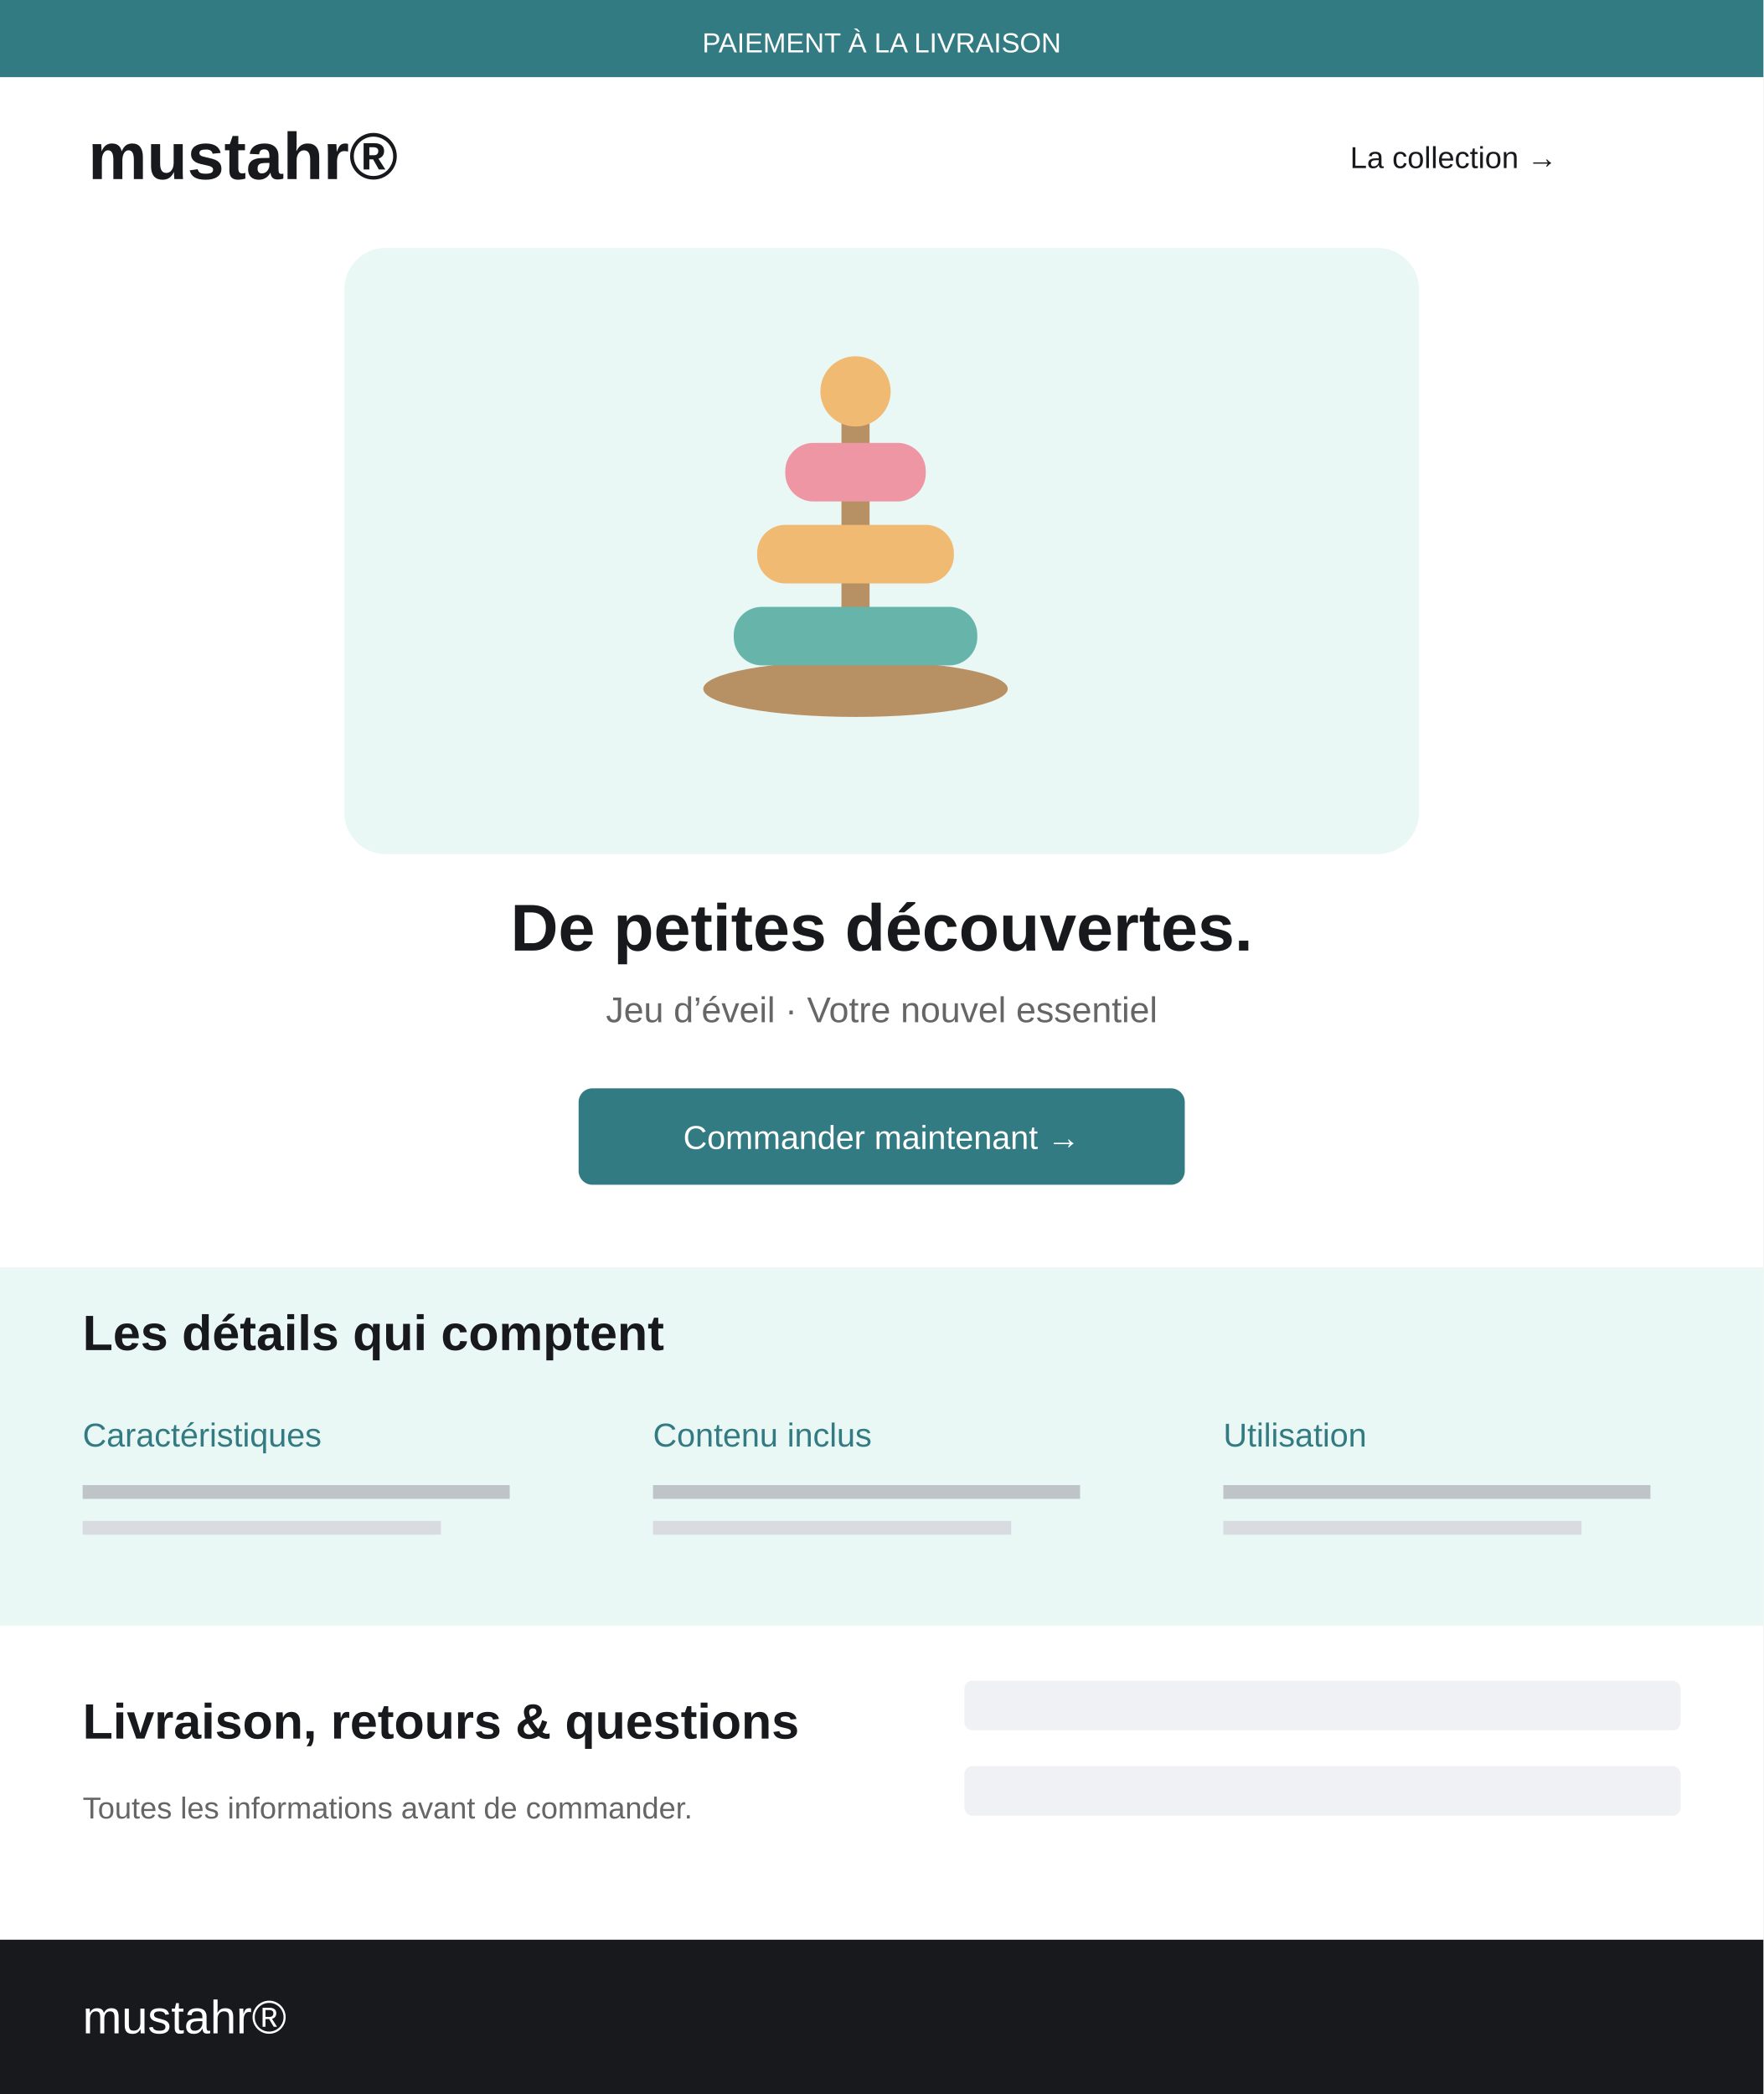
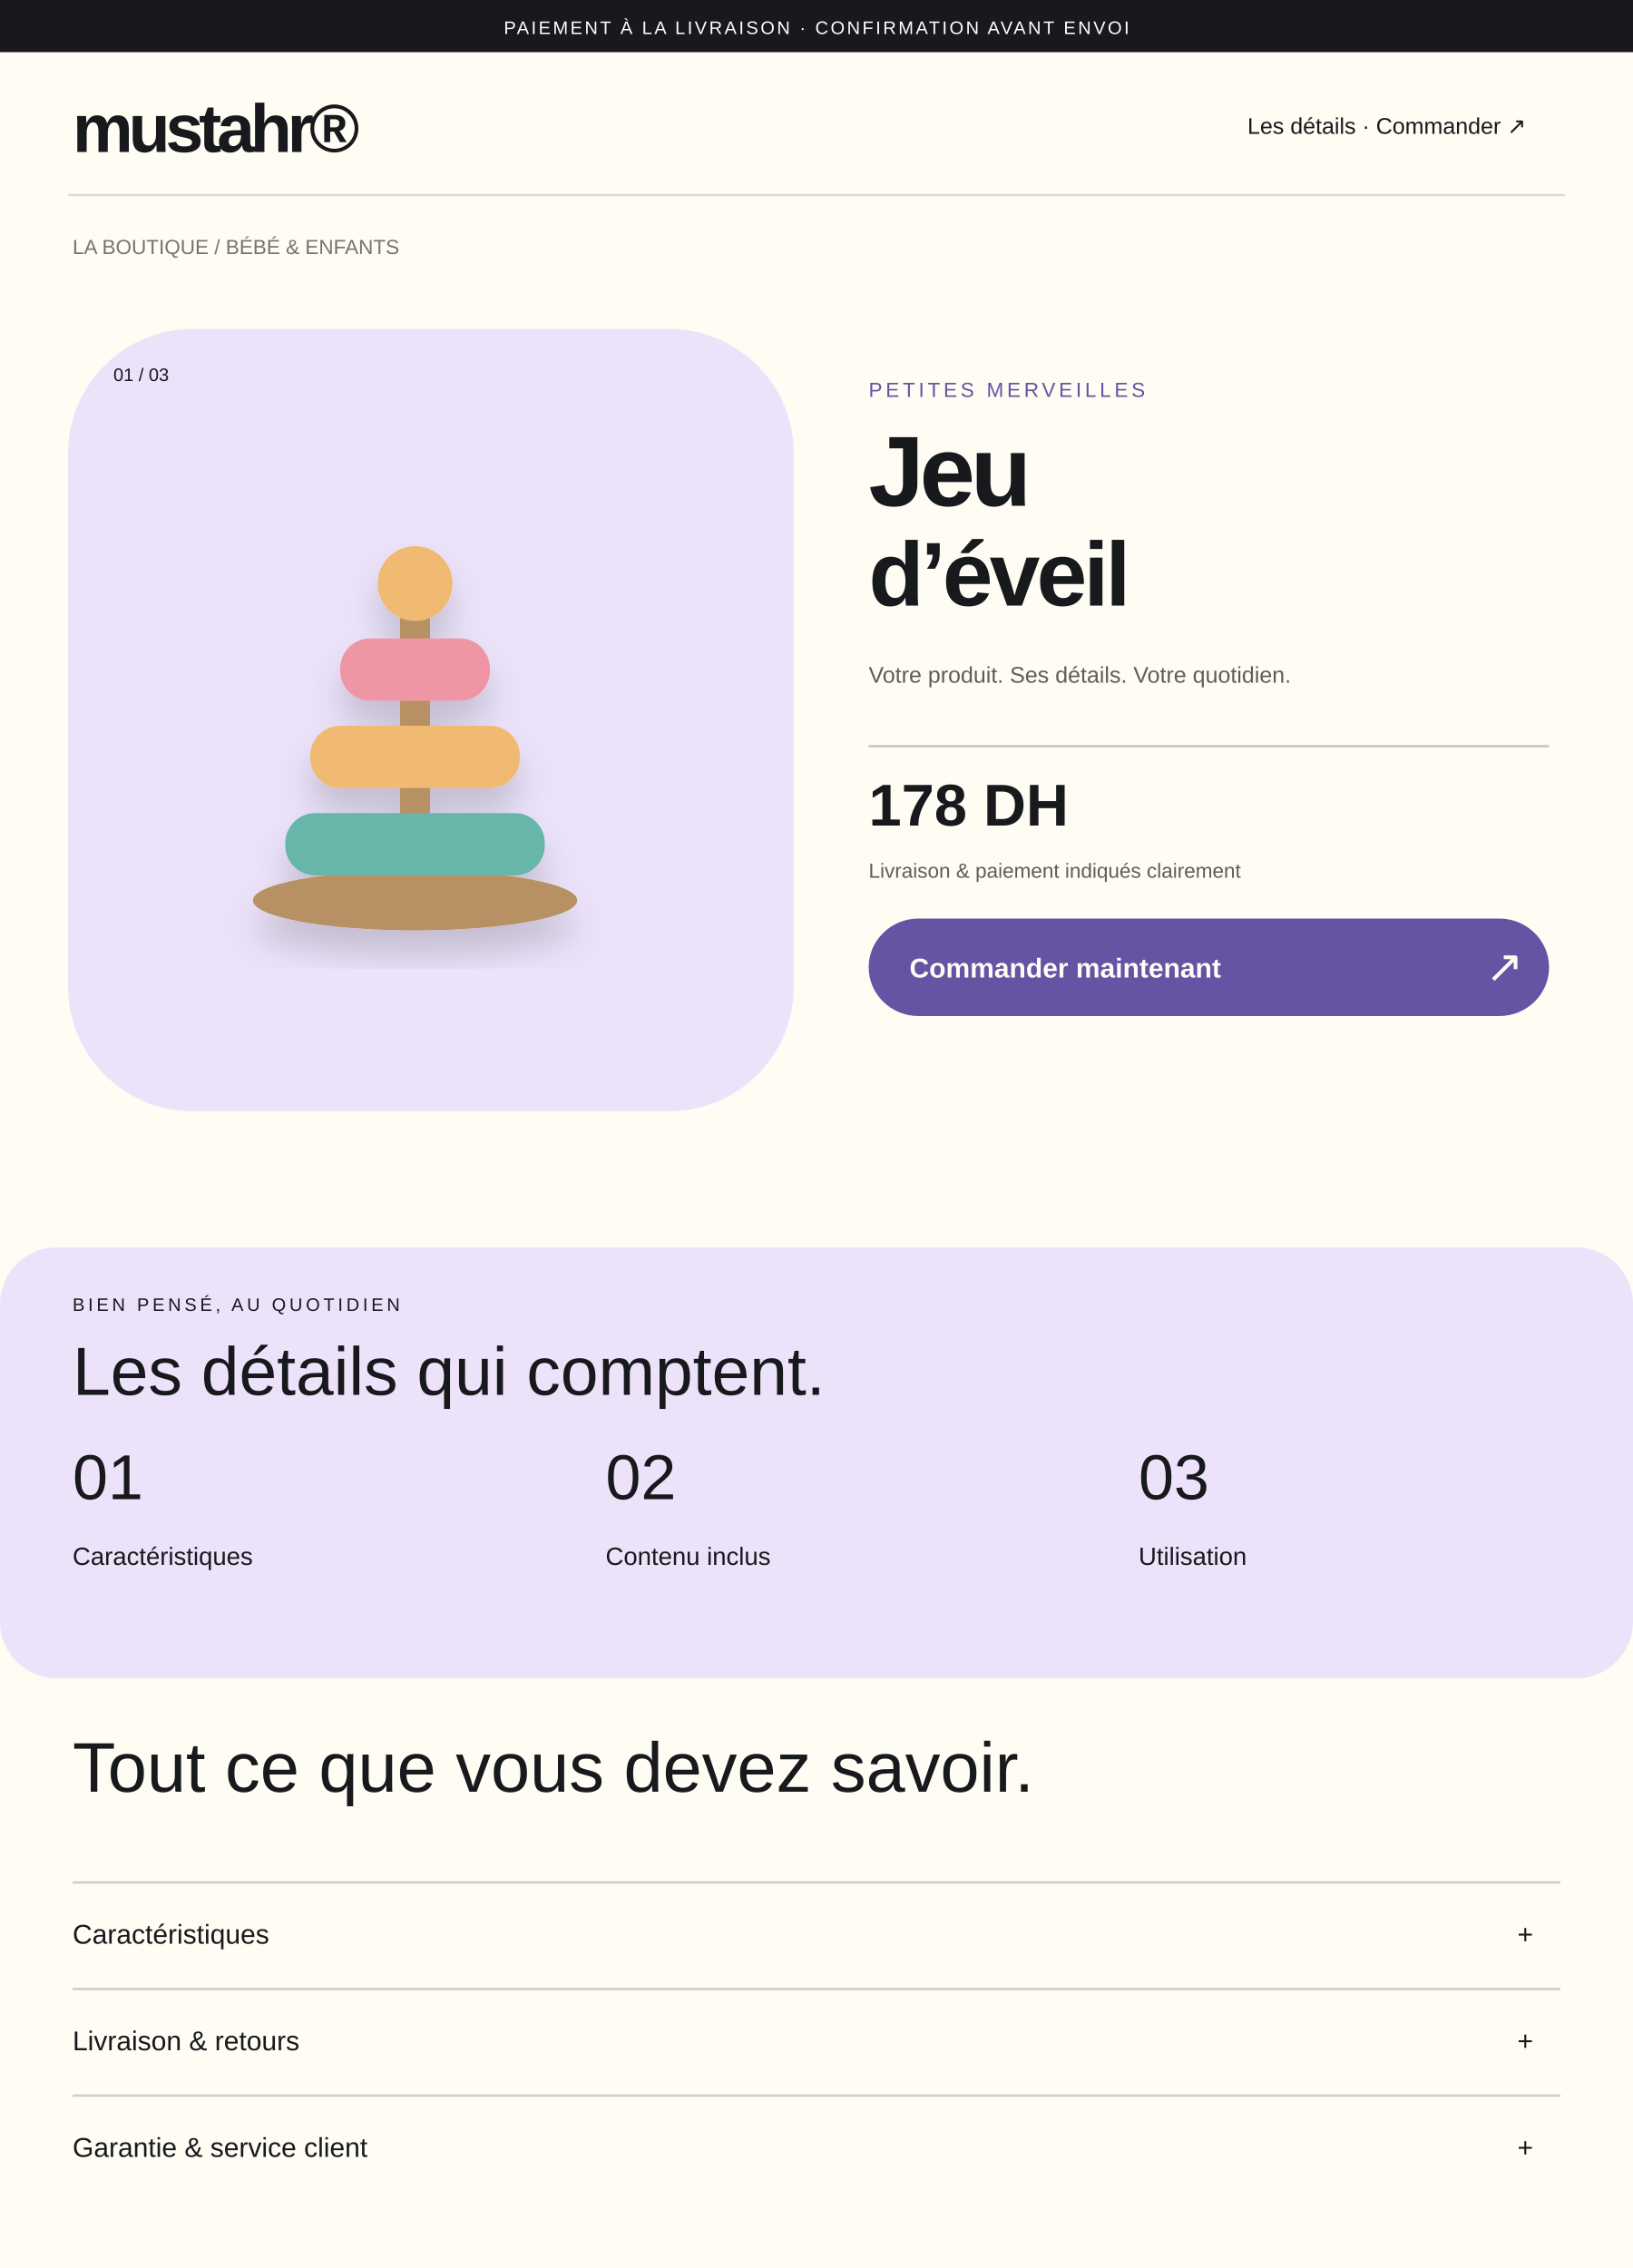
- <svg xmlns="http://www.w3.org/2000/svg" viewBox="0 0 640 760">
-   <g font-family="Arial,sans-serif" fill="#17191c">
-     <rect width="640" height="760" fill="white" />
-     <rect width="640" height="28" fill="#337b82" />
-     <text x="320" y="19" text-anchor="middle" fill="white" font-size="10">PAIEMENT À LA LIVRAISON</text>
-     <text x="32" y="65" font-size="24" font-weight="bold">mustahr®</text>
-     <text x="490" y="61" font-size="11">La collection →</text>
-     <rect x="125" y="90" width="390" height="220" rx="15" fill="#e9f7f5" />
-     <g transform="translate(200 80) scale(.85)">
+ <svg xmlns="http://www.w3.org/2000/svg" viewBox="0 0 720 1000">
+   <defs>
+     <linearGradient id="product" x2="1" y2="1">
+       <stop stop-color="#424b55" />
+       <stop offset=".5" stop-color="#161c22" />
+       <stop offset="1" stop-color="#586471" />
+     </linearGradient>
+     <radialGradient id="stage">
+       <stop stop-color="#ece3fb" />
+       <stop offset="1" stop-color="#fffcf4" />
+     </radialGradient>
+     <filter id="shadow">
+       <feDropShadow dx="0" dy="10" stdDeviation="7" flood-opacity=".17" />
+     </filter>
+   </defs>
+   <g font-family="Arial,sans-serif">
+     <rect width="720" height="1000" fill="#fffcf4" />
+     <rect width="720" height="23" fill="#17191c" />
+     <text x="360" y="15" text-anchor="middle" fill="white" font-size="8" letter-spacing="1">PAIEMENT À LA LIVRAISON · CONFIRMATION AVANT ENVOI</text>
+     <text x="32" y="67" font-size="30" font-weight="bold" fill="#17191c" letter-spacing="-2">mustahr®</text>
+     <text x="550" y="59" font-size="10" fill="#17191c">Les détails · Commander ↗</text>
+     <path d="M30 86h660" stroke="#17191c" opacity=".15" />
+     <text x="32" y="112" font-size="9" fill="#17191c" opacity=".6">LA BOUTIQUE / BÉBÉ &amp; ENFANTS</text>
+     <rect x="30" y="145" width="320" height="345" rx="55" fill="#ece3fb" />
+     <g transform="translate(40 177) scale(1.1)" filter="url(#shadow)">
      <path d="M130 60v130" stroke="#b79064" stroke-width="12" />
      <ellipse cx="130" cy="200" rx="65" ry="12" fill="#b79064" />
      <rect x="78" y="165" width="104" height="25" rx="12" fill="#67b5aa" />
      <rect x="88" y="130" width="84" height="25" rx="12" fill="#f0ba72" />
      <rect x="100" y="95" width="60" height="25" rx="12" fill="#ee96a4" />
      <circle cx="130" cy="73" r="15" fill="#f0ba72" />
    </g>
-     <text x="320" y="345" text-anchor="middle" font-size="24" font-weight="bold">De petites découvertes.</text>
-     <text x="320" y="371" text-anchor="middle" font-size="13" fill="#666">Jeu d’éveil · Votre nouvel essentiel</text>
-     <rect x="210" y="395" width="220" height="35" rx="5" fill="#337b82" />
-     <text x="320" y="417" text-anchor="middle" fill="white" font-size="12">Commander maintenant →</text>
-     <rect x="0" y="460" width="640" height="130" fill="#e9f7f5" />
-     <text x="30" y="490" font-size="18" font-weight="bold">Les détails qui comptent</text>
-     <text x="30" y="525" font-size="12" fill="#337b82">Caractéristiques</text>
-     <rect x="30" y="539" width="155" height="5" fill="#bfc4c9" />
-     <rect x="30" y="552" width="130" height="5" fill="#d8dce0" />
-     <text x="237" y="525" font-size="12" fill="#337b82">Contenu inclus</text>
-     <rect x="237" y="539" width="155" height="5" fill="#bfc4c9" />
-     <rect x="237" y="552" width="130" height="5" fill="#d8dce0" />
-     <text x="444" y="525" font-size="12" fill="#337b82">Utilisation</text>
-     <rect x="444" y="539" width="155" height="5" fill="#bfc4c9" />
-     <rect x="444" y="552" width="130" height="5" fill="#d8dce0" />
-     <text x="30" y="631" font-size="18" font-weight="bold">Livraison, retours &amp; questions</text>
-     <text x="30" y="660" font-size="11" fill="#666">Toutes les informations avant de commander.</text>
-     <rect x="350" y="610" width="260" height="18" rx="3" fill="#f0f1f5" />
-     <rect x="350" y="641" width="260" height="18" rx="3" fill="#f0f1f5" />
-     <rect y="704" width="640" height="56" fill="#17191c" />
-     <text x="30" y="738" fill="white" font-size="17">mustahr®</text>
+     <text x="50" y="168" font-size="8" fill="#17191c">01 / 03</text>
+     <text x="383" y="175" text-anchor="start" fill="#6653a4" font-size="9" letter-spacing="1.5">PETITES MERVEILLES</text>
+     <text x="383" y="223" text-anchor="start" fill="#17191c" font-family="Arial,sans-serif" font-size="44" font-weight="800" font-style="normal" letter-spacing="-2">Jeu</text>
+     <text x="383" y="267" text-anchor="start" fill="#17191c" font-family="Arial,sans-serif" font-size="40" font-weight="800" letter-spacing="-1.5">d’éveil</text>
+     <text x="383" y="301" text-anchor="start" fill="#17191c" font-size="10" opacity=".7">Votre produit. Ses détails. Votre quotidien.</text>
+     <path d="M383 329h300" stroke="#17191c" opacity=".25" />
+     <text x="383" y="364" text-anchor="start" fill="#17191c" font-size="26" font-weight="bold">178 DH</text>
+     <text x="383" y="387" text-anchor="start" fill="#17191c" font-size="9" opacity=".7">Livraison &amp; paiement indiqués clairement</text>
+     <rect x="383" y="405" width="300" height="43" rx="22" fill="#6653a4" />
+     <text x="401" y="431" fill="#fffcf4" font-size="12" font-weight="bold">Commander maintenant</text>
+     <text x="655" y="433" fill="#fffcf4" font-size="20">↗</text>
+     <rect y="550" width="720" height="190" rx="25" fill="#ece3fb" />
+     <text x="32" y="578" fill="#17191c" font-size="8" letter-spacing="1.5">BIEN PENSÉ, AU QUOTIDIEN</text>
+     <text x="32" y="615" fill="#17191c" font-family="Arial,sans-serif" font-size="30">Les détails qui comptent.</text>
+     <text x="32" y="661" fill="#17191c" font-size="28">01</text>
+     <text x="32" y="690" fill="#17191c" font-size="11">Caractéristiques</text>
+     <text x="267" y="661" fill="#17191c" font-size="28">02</text>
+     <text x="267" y="690" fill="#17191c" font-size="11">Contenu inclus</text>
+     <text x="502" y="661" fill="#17191c" font-size="28">03</text>
+     <text x="502" y="690" fill="#17191c" font-size="11">Utilisation</text>
+     <rect y="740" width="720" height="260" fill="#fffcf4" />
+     <text x="32" y="790" fill="#17191c" font-family="Arial,sans-serif" font-size="31">Tout ce que vous devez savoir.</text>
+     <path d="M32 830h656" stroke="#ccc" />
+     <text x="32" y="857" font-size="12" fill="#17191c">Caractéristiques</text>
+     <text x="669" y="857" fill="#17191c">+</text>
+     <path d="M32 877h656" stroke="#ccc" />
+     <text x="32" y="904" font-size="12" fill="#17191c">Livraison &amp; retours</text>
+     <text x="669" y="904" fill="#17191c">+</text>
+     <path d="M32 924h656" stroke="#ccc" />
+     <text x="32" y="951" font-size="12" fill="#17191c">Garantie &amp; service client</text>
+     <text x="669" y="951" fill="#17191c">+</text>
  </g>
</svg>
